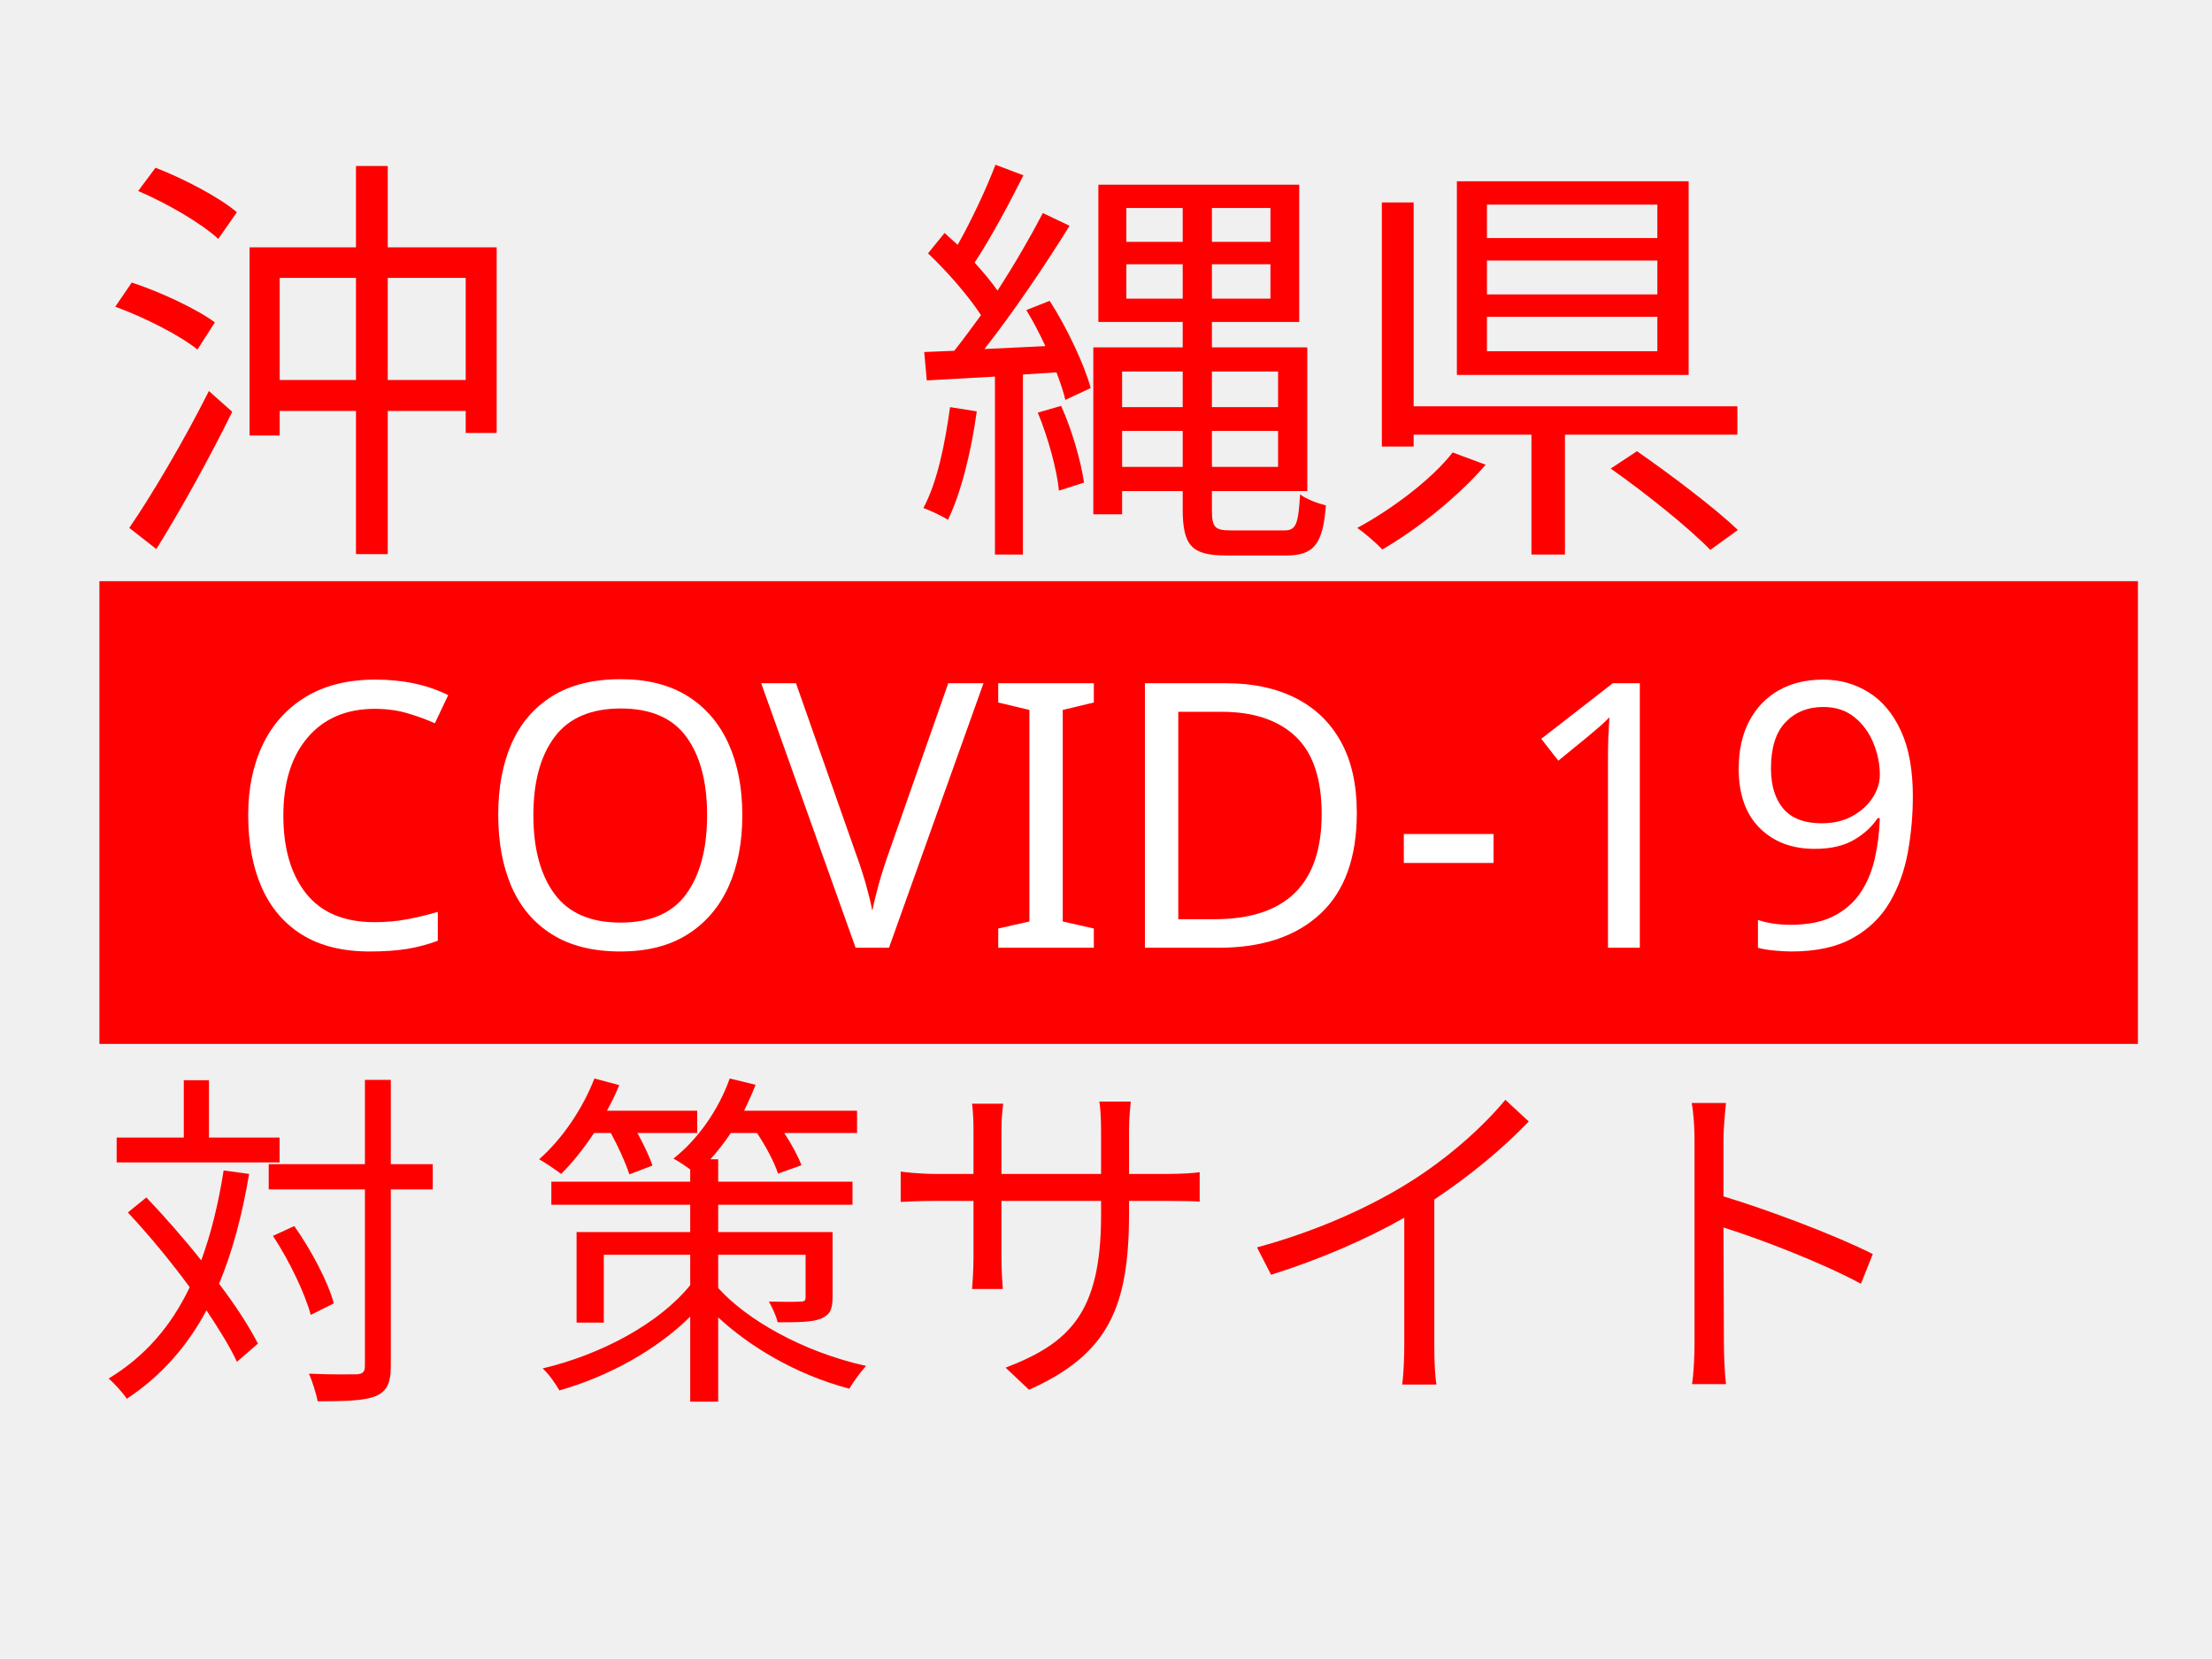
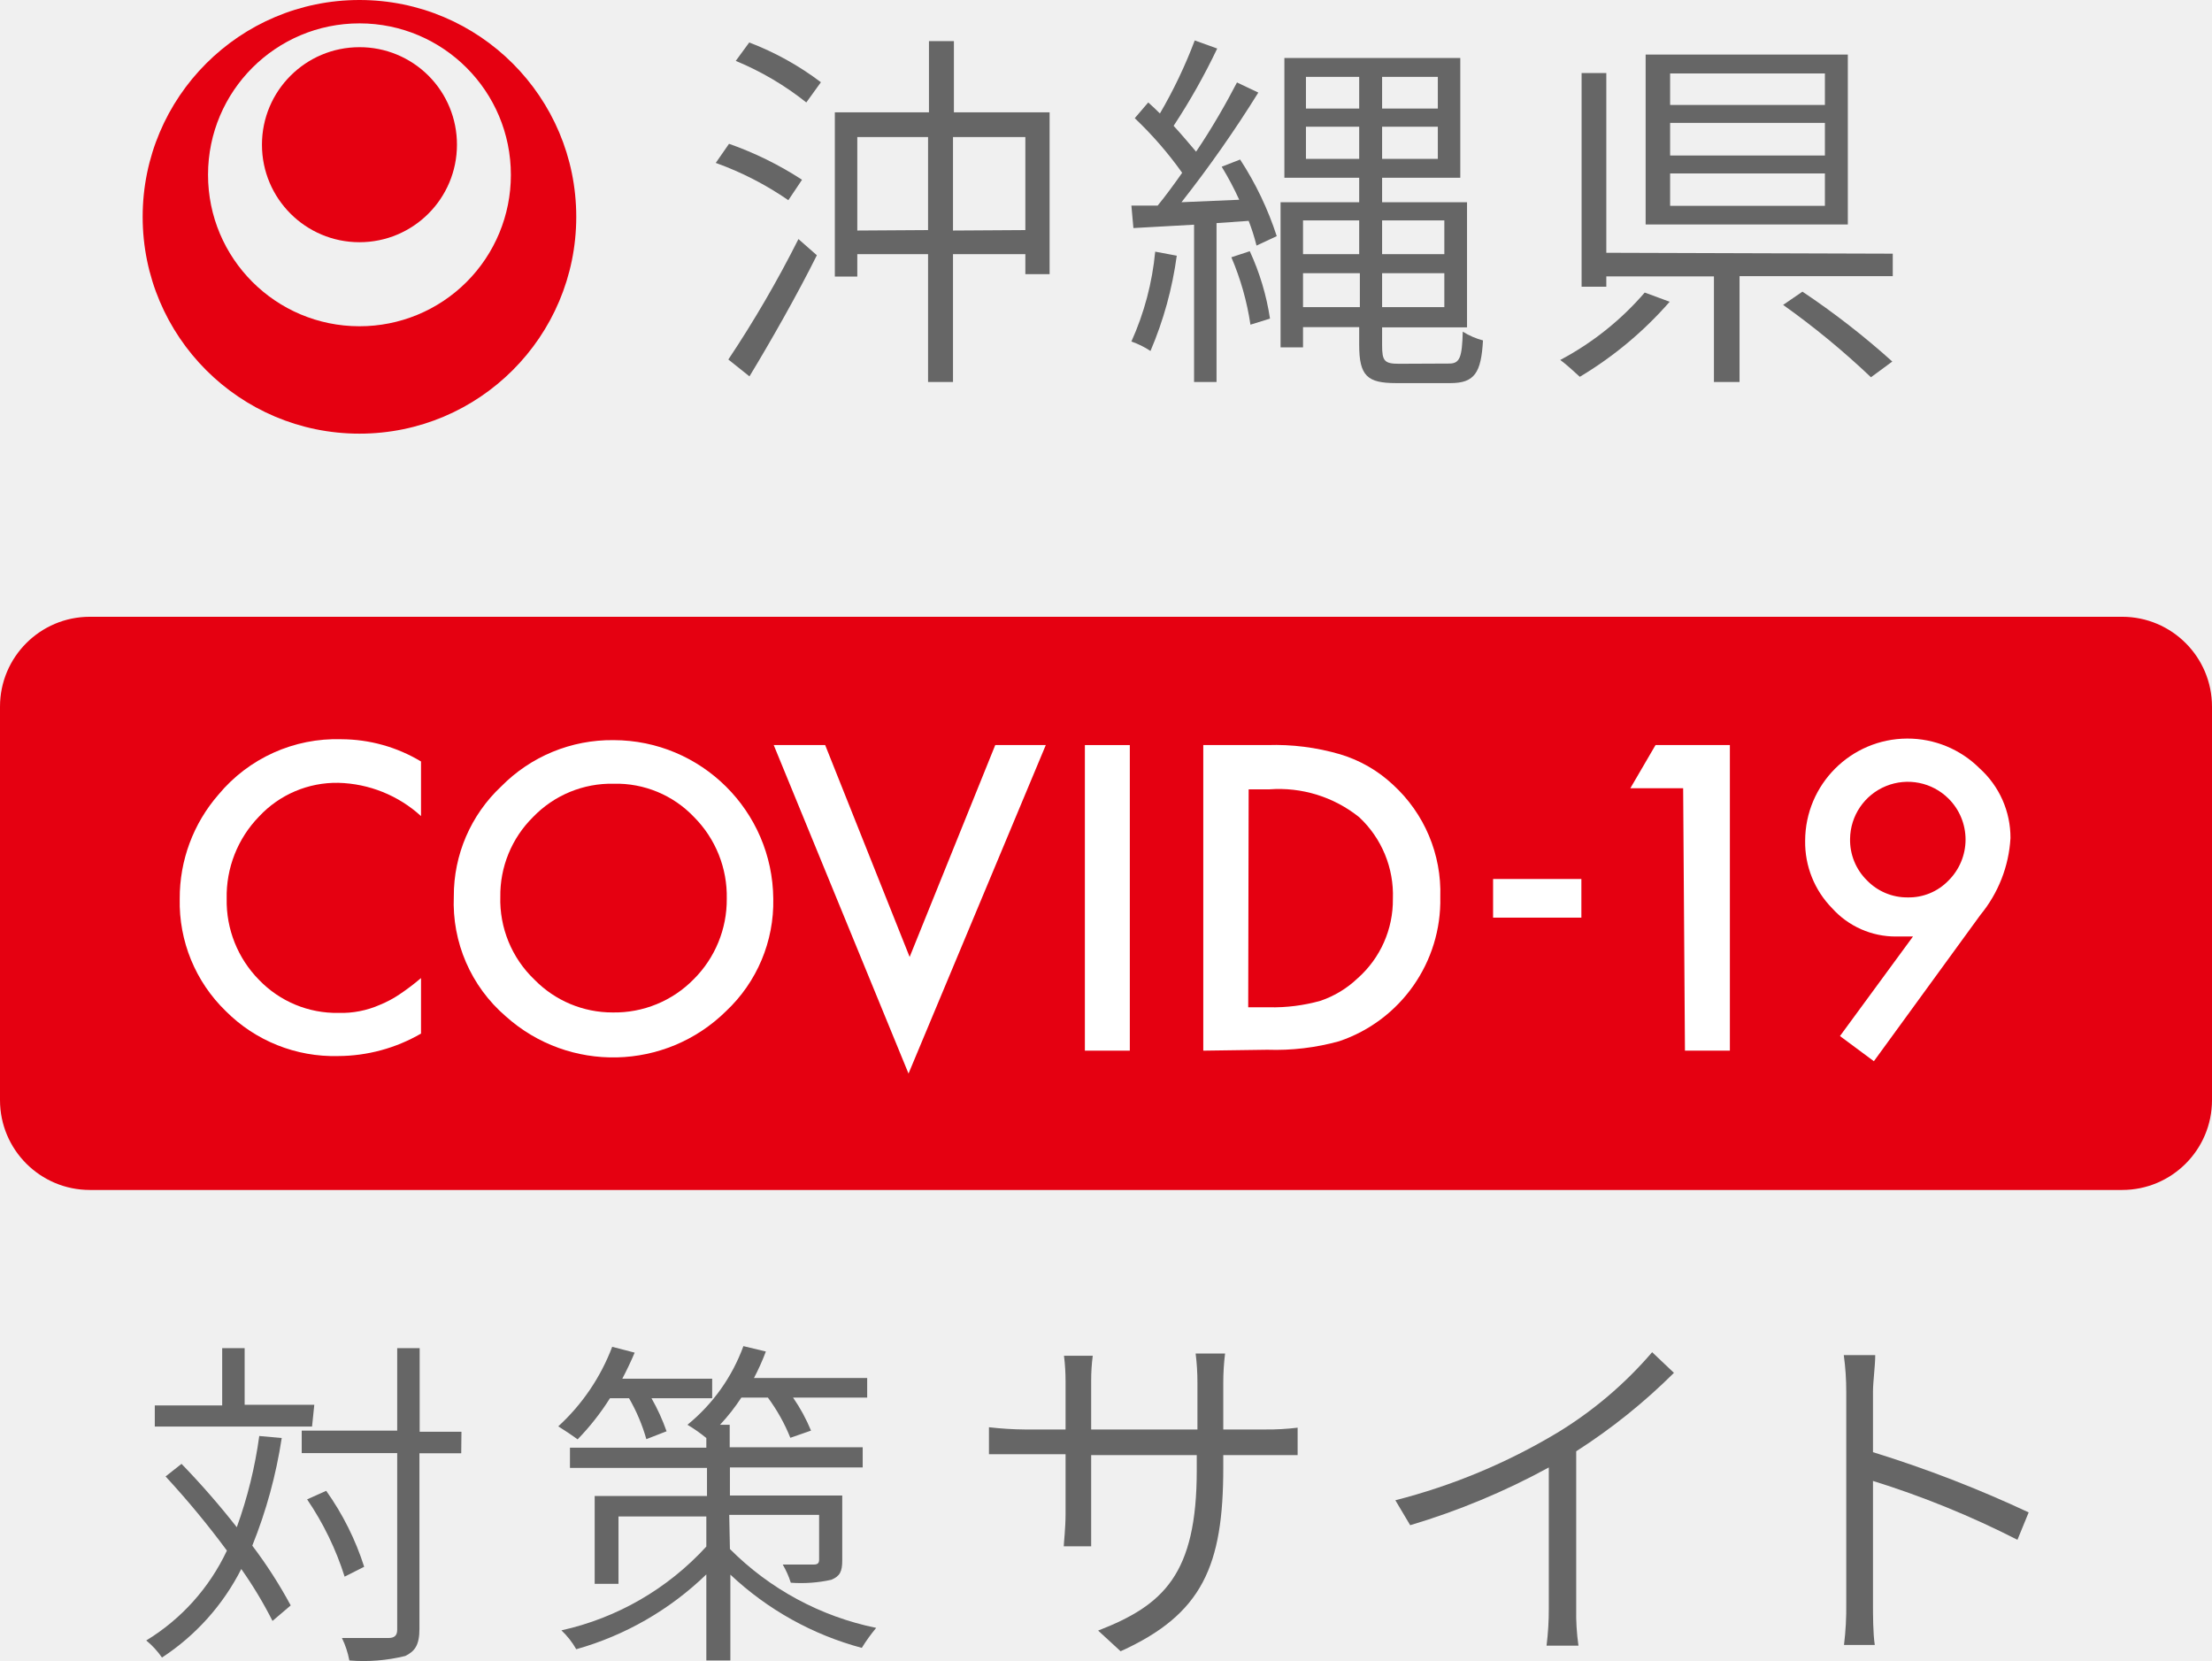
- <svg xmlns="http://www.w3.org/2000/svg" width="100%" height="100%" viewBox="0 0 2048 1536" version="1.1" xml:space="preserve" style="fill-rule:evenodd;clip-rule:evenodd;stroke-linejoin:round;stroke-miterlimit:2;">
-   <g transform="matrix(4.91846,0,0,4.91846,-2200.37,-4989.21)">
-     <text x="465.957px" y="1112.4px" style="font-family:'01FLOPDESIGN';font-size:79.769px;fill:rgb(255,0,0);">沖<tspan x="619.114px 772.271px " y="1112.4px 1112.4px ">縄県</tspan>
-     </text>
-   </g>
-   <g transform="matrix(4.91846,0,0,4.91846,-2201.62,-4199.48)">
-     <text x="465.957px" y="1112.4px" style="font-family:'01FLOPDESIGN';font-size:65.824px;fill:rgb(255,0,0);">対<tspan x="546.94px 627.924px 708.908px 789.891px " y="1112.4px 1112.4px 1112.4px 1112.4px ">策サイト</tspan>
-     </text>
-   </g>
-   <g transform="matrix(2.74365,0,0,2.74365,-1257.61,-637.357)">
-     <rect x="491.923" y="428.425" width="687.901" height="156.154" style="fill:rgb(255,0,0);" />
-   </g>
-   <g transform="matrix(4.07532,0,0,4.07532,-1690.08,-3988.2)">
-     <text x="465.957px" y="1193.94px" style="font-family:'migmix-1p-regular', 'MigMix 1P', sans-serif;font-size:84.154px;fill:white;">C<tspan x="522.761px 587.055px " y="1193.94px 1193.94px ">OV</tspan>ID<tspan x="730.286px " y="1193.94px ">-</tspan>19</text>
+ <svg xmlns="http://www.w3.org/2000/svg" viewBox="0 0 98.46 73.9">
+   <defs>
+     <style>.cls-1{fill:#e50011;}.cls-2{fill:#666;}.cls-3{fill:#fff;}</style>
+   </defs>
+   <g id="レイヤー_2" data-name="レイヤー 2">
+     <g id="レイヤー_1-2" data-name="レイヤー 1">
+       <path class="cls-1" d="M16,0a9.65,9.65,0,1,0,9.65,9.65A9.65,9.65,0,0,0,16,0Zm0,14.52a6.74,6.74,0,1,1,6.74-6.73A6.73,6.73,0,0,1,16,14.52Z" />
+       <path class="cls-1" d="M16,2.1a4.34,4.34,0,1,0,4.34,4.34A4.33,4.33,0,0,0,16,2.1Z" />
+       <path class="cls-2" d="M35.09,8.91a14.06,14.06,0,0,0-3.23-1.66l.59-.85A15.15,15.15,0,0,1,35.7,8ZM32.42,16a50.8,50.8,0,0,0,3.12-5.36l.82.72c-.87,1.75-2.06,3.84-3,5.39Zm.93-14.11a12.93,12.93,0,0,1,3.19,1.77l-.65.9a13,13,0,0,0-3.14-1.85ZM46.72,5V12.2H45.64v-.89H42.42V17H41.31V11.31H38.16v1h-1V5h4.19V1.83h1.11V5Zm-5.41,5.24V6.1H38.16v4.16Zm4.33,0V6.1H42.42v4.16Z" />
+       <path class="cls-2" d="M52.38,11.38a16.39,16.39,0,0,1-1.17,4.24,3.74,3.74,0,0,0-.85-.42,12.63,12.63,0,0,0,1.06-4ZM55.2,7.1a14.31,14.31,0,0,1,1.63,3.41l-.9.42a9,9,0,0,0-.35-1.1l-1.43.1V17h-1V10l-2.7.15-.09-1,1.17,0c.35-.43.72-.93,1.09-1.46a16.67,16.67,0,0,0-2.11-2.43l.6-.7c.17.15.35.32.52.49A21.42,21.42,0,0,0,53.18,1.8l1,.36A28.61,28.61,0,0,1,52.24,5.6c.37.4.7.8,1,1.15.68-1,1.35-2.17,1.82-3.08l.95.45A54,54,0,0,1,52.59,9l2.57-.11a13.55,13.55,0,0,0-.78-1.47Zm.43,4.08a11.12,11.12,0,0,1,.9,3l-.87.27a12.18,12.18,0,0,0-.85-3Zm8.88,5c.47,0,.57-.28.6-1.42a3.23,3.23,0,0,0,.9.39c-.08,1.45-.38,1.9-1.45,1.9H62.14c-1.28,0-1.64-.32-1.64-1.7v-.79H58v.9H57V9H60.5V7.91H57.17V2.58H65V7.91H61.52V9H65.3v5.57H61.52v.8c0,.69.1.82.75.82ZM58,9.81v1.5H60.5V9.81Zm2.53,3.86V12.16H58v1.51ZM58.13,4.83H60.5V3.42H58.13ZM60.5,7.07V5.64H58.13V7.07ZM64,3.42H61.52V4.83H64Zm0,2.22H61.52V7.07H64ZM61.52,9.81v1.5h2.77V9.81Zm2.77,3.86V12.16H61.52v1.51Z" />
+       <path class="cls-2" d="M74.32,13.43a16.64,16.64,0,0,1-4,3.34c-.24-.22-.62-.57-.87-.75a13,13,0,0,0,3.76-3Zm9.93-2.14v1H77.43V17H76.29V12.3H71.5v.46H70.4V3.25h1.1v8Zm-2-1.3h-9V2.43h9ZM81.23,3.27H74.34v1.4h6.89Zm0,2.2H74.34V6.92h6.89Zm0,2.25H74.34V9.16h6.89Zm-1,5.26a35.35,35.35,0,0,1,4,3.11l-.95.7a35.62,35.62,0,0,0-3.91-3.22Z" />
+       <path class="cls-2" d="M12.54,64a21.45,21.45,0,0,1-1.31,4.79,20.49,20.49,0,0,1,1.71,2.66l-.81.69a18.55,18.55,0,0,0-1.39-2.31,10.24,10.24,0,0,1-3.53,3.94,3.72,3.72,0,0,0-.7-.76,9.34,9.34,0,0,0,3.59-4,39.24,39.24,0,0,0-2.73-3.3l.71-.56a36,36,0,0,1,2.46,2.82,19.73,19.73,0,0,0,1-4.06Zm1.35-.51h-7v-.94h3V60h1v2.52h3.1Zm6.64,1.19H18.67v7.81c0,.72-.2,1-.63,1.21a7.74,7.74,0,0,1-2.49.2,3.91,3.91,0,0,0-.33-1c1,0,1.83,0,2.07,0s.39-.09.39-.36V64.67H13.43v-1h4.25V60h1v3.72h1.86Zm-5.19,5.49a13.16,13.16,0,0,0-1.67-3.44l.85-.38a12.25,12.25,0,0,1,1.69,3.38Z" />
+       <path class="cls-2" d="M27.15,62.23a11.1,11.1,0,0,1-1.44,1.83c-.2-.15-.63-.44-.86-.58a9.23,9.23,0,0,0,2.4-3.54l1,.26c-.16.38-.35.78-.55,1.16h4v.87H29a9,9,0,0,1,.67,1.47l-.9.35A8,8,0,0,0,28,62.23Zm5.34,6.71A12.81,12.81,0,0,0,39,72.45a7.67,7.67,0,0,0-.64.89,13.7,13.7,0,0,1-5.85-3.26V73.9H31.44V70.07a13.64,13.64,0,0,1-5.79,3.33,3.6,3.6,0,0,0-.66-.84,12.36,12.36,0,0,0,6.45-3.73V67.49H27.53v3H26.47V66.58h5V65.33H25.37v-.9h6.07V64a6.91,6.91,0,0,0-.84-.59,8.08,8.08,0,0,0,2.49-3.5l1,.24a10.38,10.38,0,0,1-.53,1.18H38.6v.87H35.3a7.77,7.77,0,0,1,.8,1.47l-.92.32a8.07,8.07,0,0,0-1-1.79H33a8.91,8.91,0,0,1-.95,1.21h.43v1H38.4v.9H32.49v1.25h5v2.88c0,.5-.1.71-.49.87a6.24,6.24,0,0,1-1.8.13,3.86,3.86,0,0,0-.36-.81c.65,0,1.23,0,1.39,0s.23-.06.23-.21v-2h-4Z" />
+       <path class="cls-2" d="M56.32,63.62a11.09,11.09,0,0,0,1.44-.08v1.22c-.15,0-.74,0-1.42,0H54.45v.56c0,4.36-.92,6.52-4.57,8.17l-1-.92c2.91-1.13,4.39-2.5,4.39-7.14v-.67H48.57V67.4c0,.58,0,1.29,0,1.42H47.35c0-.13.08-.83.08-1.42V64.72H45.62c-.7,0-1.45,0-1.6,0V63.52a14.76,14.76,0,0,0,1.6.1h1.81V61.47a9.06,9.06,0,0,0-.07-1.13h1.28a8.49,8.49,0,0,0-.07,1.11v2.17H53.3V61.54a10.25,10.25,0,0,0-.08-1.3h1.31a10.58,10.58,0,0,0-.08,1.3v2.08Z" />
+       <path class="cls-2" d="M74.51,61.1a26.19,26.19,0,0,1-4.35,3.49v7a10.1,10.1,0,0,0,.1,1.65H68.84a13,13,0,0,0,.1-1.65V65.31a31.74,31.74,0,0,1-6.17,2.57l-.66-1.11a27,27,0,0,0,7.2-3,17.59,17.59,0,0,0,4.23-3.59Z" />
+       <path class="cls-2" d="M89.8,68.53a40.77,40.77,0,0,0-6.43-2.62l0,5.44c0,.52,0,1.34.08,1.86H82.08a13.56,13.56,0,0,0,.1-1.86V61.94a11.74,11.74,0,0,0-.11-1.63h1.4c0,.48-.1,1.18-.1,1.63v2.69a53.79,53.79,0,0,1,6.93,2.68Z" />
+       <rect class="cls-1" y="27.45" width="98.46" height="25.51" rx="4" />
+       <path class="cls-3" d="M18.74,33.89v2.43a5.67,5.67,0,0,0-3.68-1.48,4.71,4.71,0,0,0-3.53,1.5A5.09,5.09,0,0,0,10.09,40a5,5,0,0,0,1.44,3.61,4.79,4.79,0,0,0,3.54,1.47,4.25,4.25,0,0,0,1.84-.36,4.75,4.75,0,0,0,.88-.47,10.37,10.37,0,0,0,.95-.72V46a7.41,7.41,0,0,1-3.69,1,6.81,6.81,0,0,1-5-2A6.74,6.74,0,0,1,8,40a7,7,0,0,1,1.72-4.63A6.83,6.83,0,0,1,15.2,32.9,6.92,6.92,0,0,1,18.74,33.89Z" />
+       <path class="cls-3" d="M20.2,39.9A6.67,6.67,0,0,1,22.31,35a6.9,6.9,0,0,1,5-2.06A7.12,7.12,0,0,1,34.42,40a6.67,6.67,0,0,1-2.1,5,7.16,7.16,0,0,1-9.81.23A6.66,6.66,0,0,1,20.2,39.9Zm2.07,0a4.91,4.91,0,0,0,1.52,3.7,4.85,4.85,0,0,0,3.48,1.46,4.93,4.93,0,0,0,3.61-1.48A5,5,0,0,0,32.35,40a5,5,0,0,0-1.46-3.64,4.77,4.77,0,0,0-3.57-1.48,4.84,4.84,0,0,0-3.59,1.48A4.9,4.9,0,0,0,22.27,39.93Z" />
+       <path class="cls-3" d="M36.73,33.16l3.76,9.43,3.81-9.43h2.25L40.44,47.78l-6-14.62Z" />
+       <path class="cls-3" d="M50.29,33.16v13.6h-2V33.16Z" />
+       <path class="cls-3" d="M53.56,46.76V33.16h2.85a10.34,10.34,0,0,1,3.24.41A5.91,5.91,0,0,1,62,34.92a6.48,6.48,0,0,1,2.11,5,6.62,6.62,0,0,1-4.5,6.42,10.59,10.59,0,0,1-3.2.38Zm2-1.93h.92a7.86,7.86,0,0,0,2.3-.29,4.5,4.5,0,0,0,1.65-1A4.65,4.65,0,0,0,62,40a4.73,4.73,0,0,0-1.5-3.63,5.71,5.71,0,0,0-4-1.24h-.92Z" />
+       <path class="cls-3" d="M66.46,39.12h3.93v1.72H66.46Z" />
+       <path class="cls-3" d="M74.92,35.08H72.57l1.12-1.92H77v13.6h-2Z" />
+       <path class="cls-3" d="M83.41,47.23,81.9,46.11l3.25-4.43-.45,0-.3,0a3.8,3.8,0,0,1-2.85-1.26,4.19,4.19,0,0,1-1.2-3,4.56,4.56,0,0,1,4.54-4.55,4.54,4.54,0,0,1,3.23,1.33,4.15,4.15,0,0,1,1.37,3.1,5.91,5.91,0,0,1-1.34,3.42Zm-1.06-9.9a2.52,2.52,0,0,0,.75,1.85,2.49,2.49,0,0,0,1.82.76,2.45,2.45,0,0,0,1.81-.75,2.57,2.57,0,0,0,0-3.65,2.57,2.57,0,0,0-4.38,1.79Z" />
+     </g>
  </g>
</svg>
